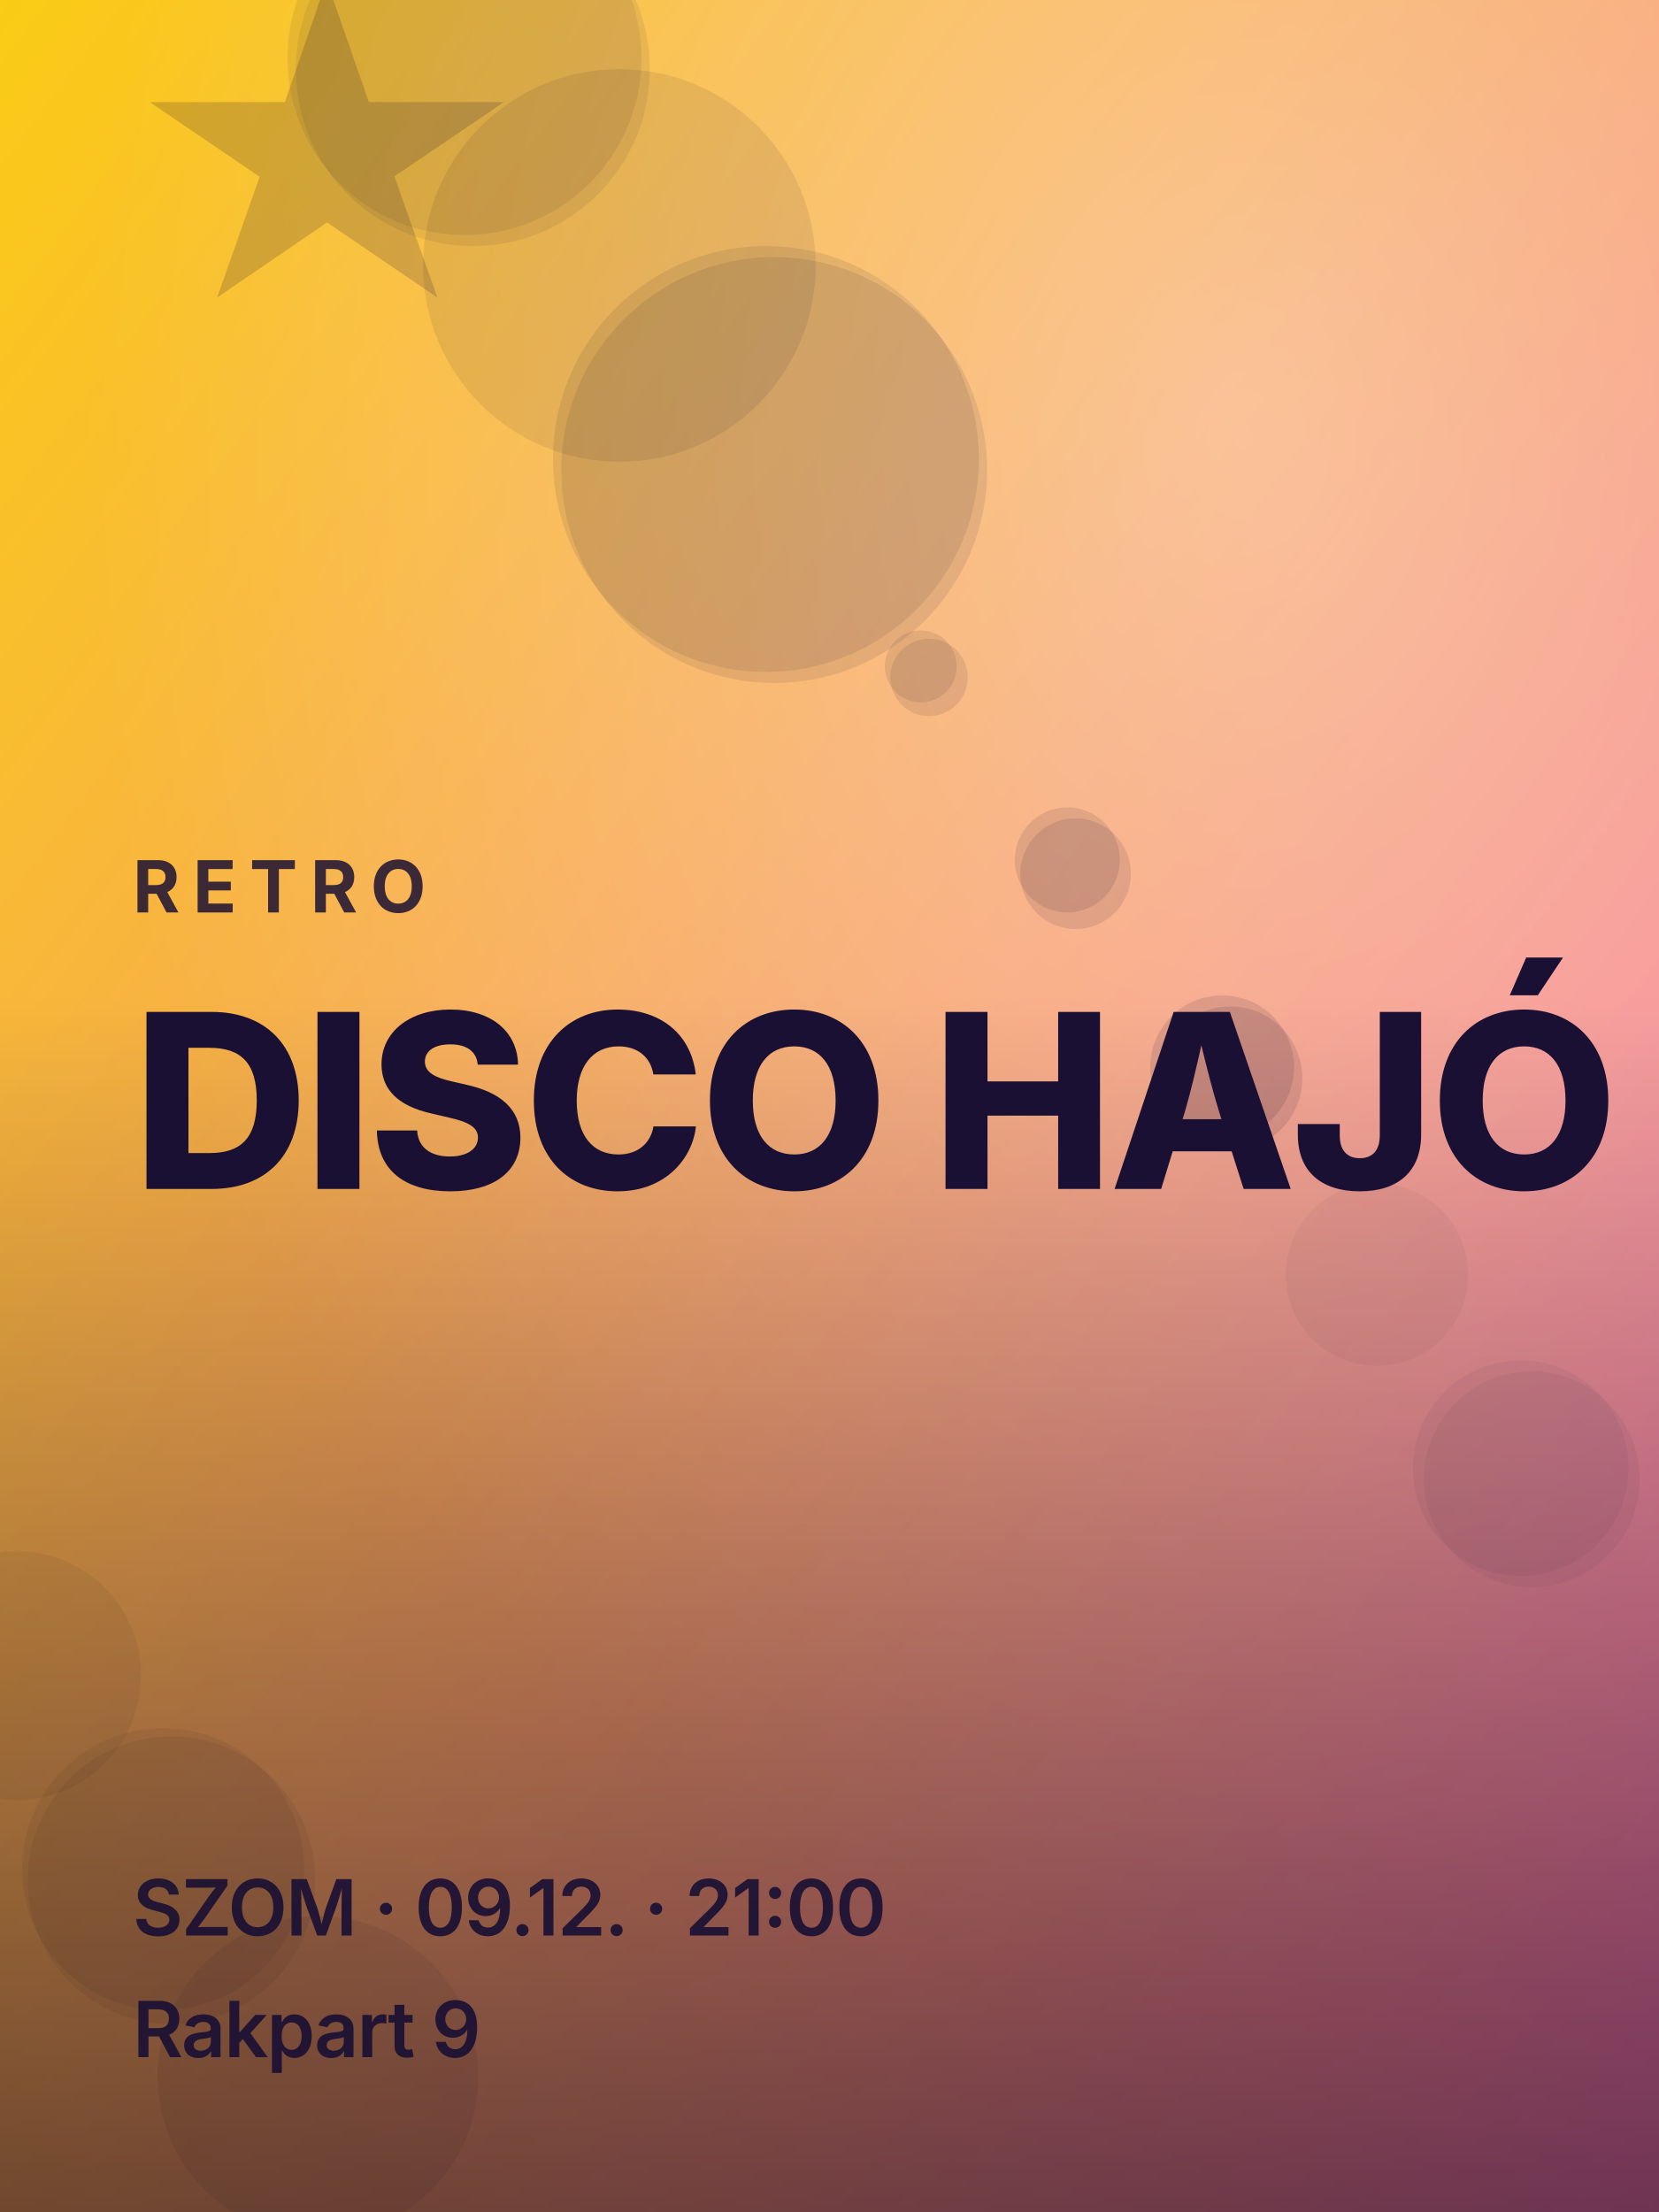
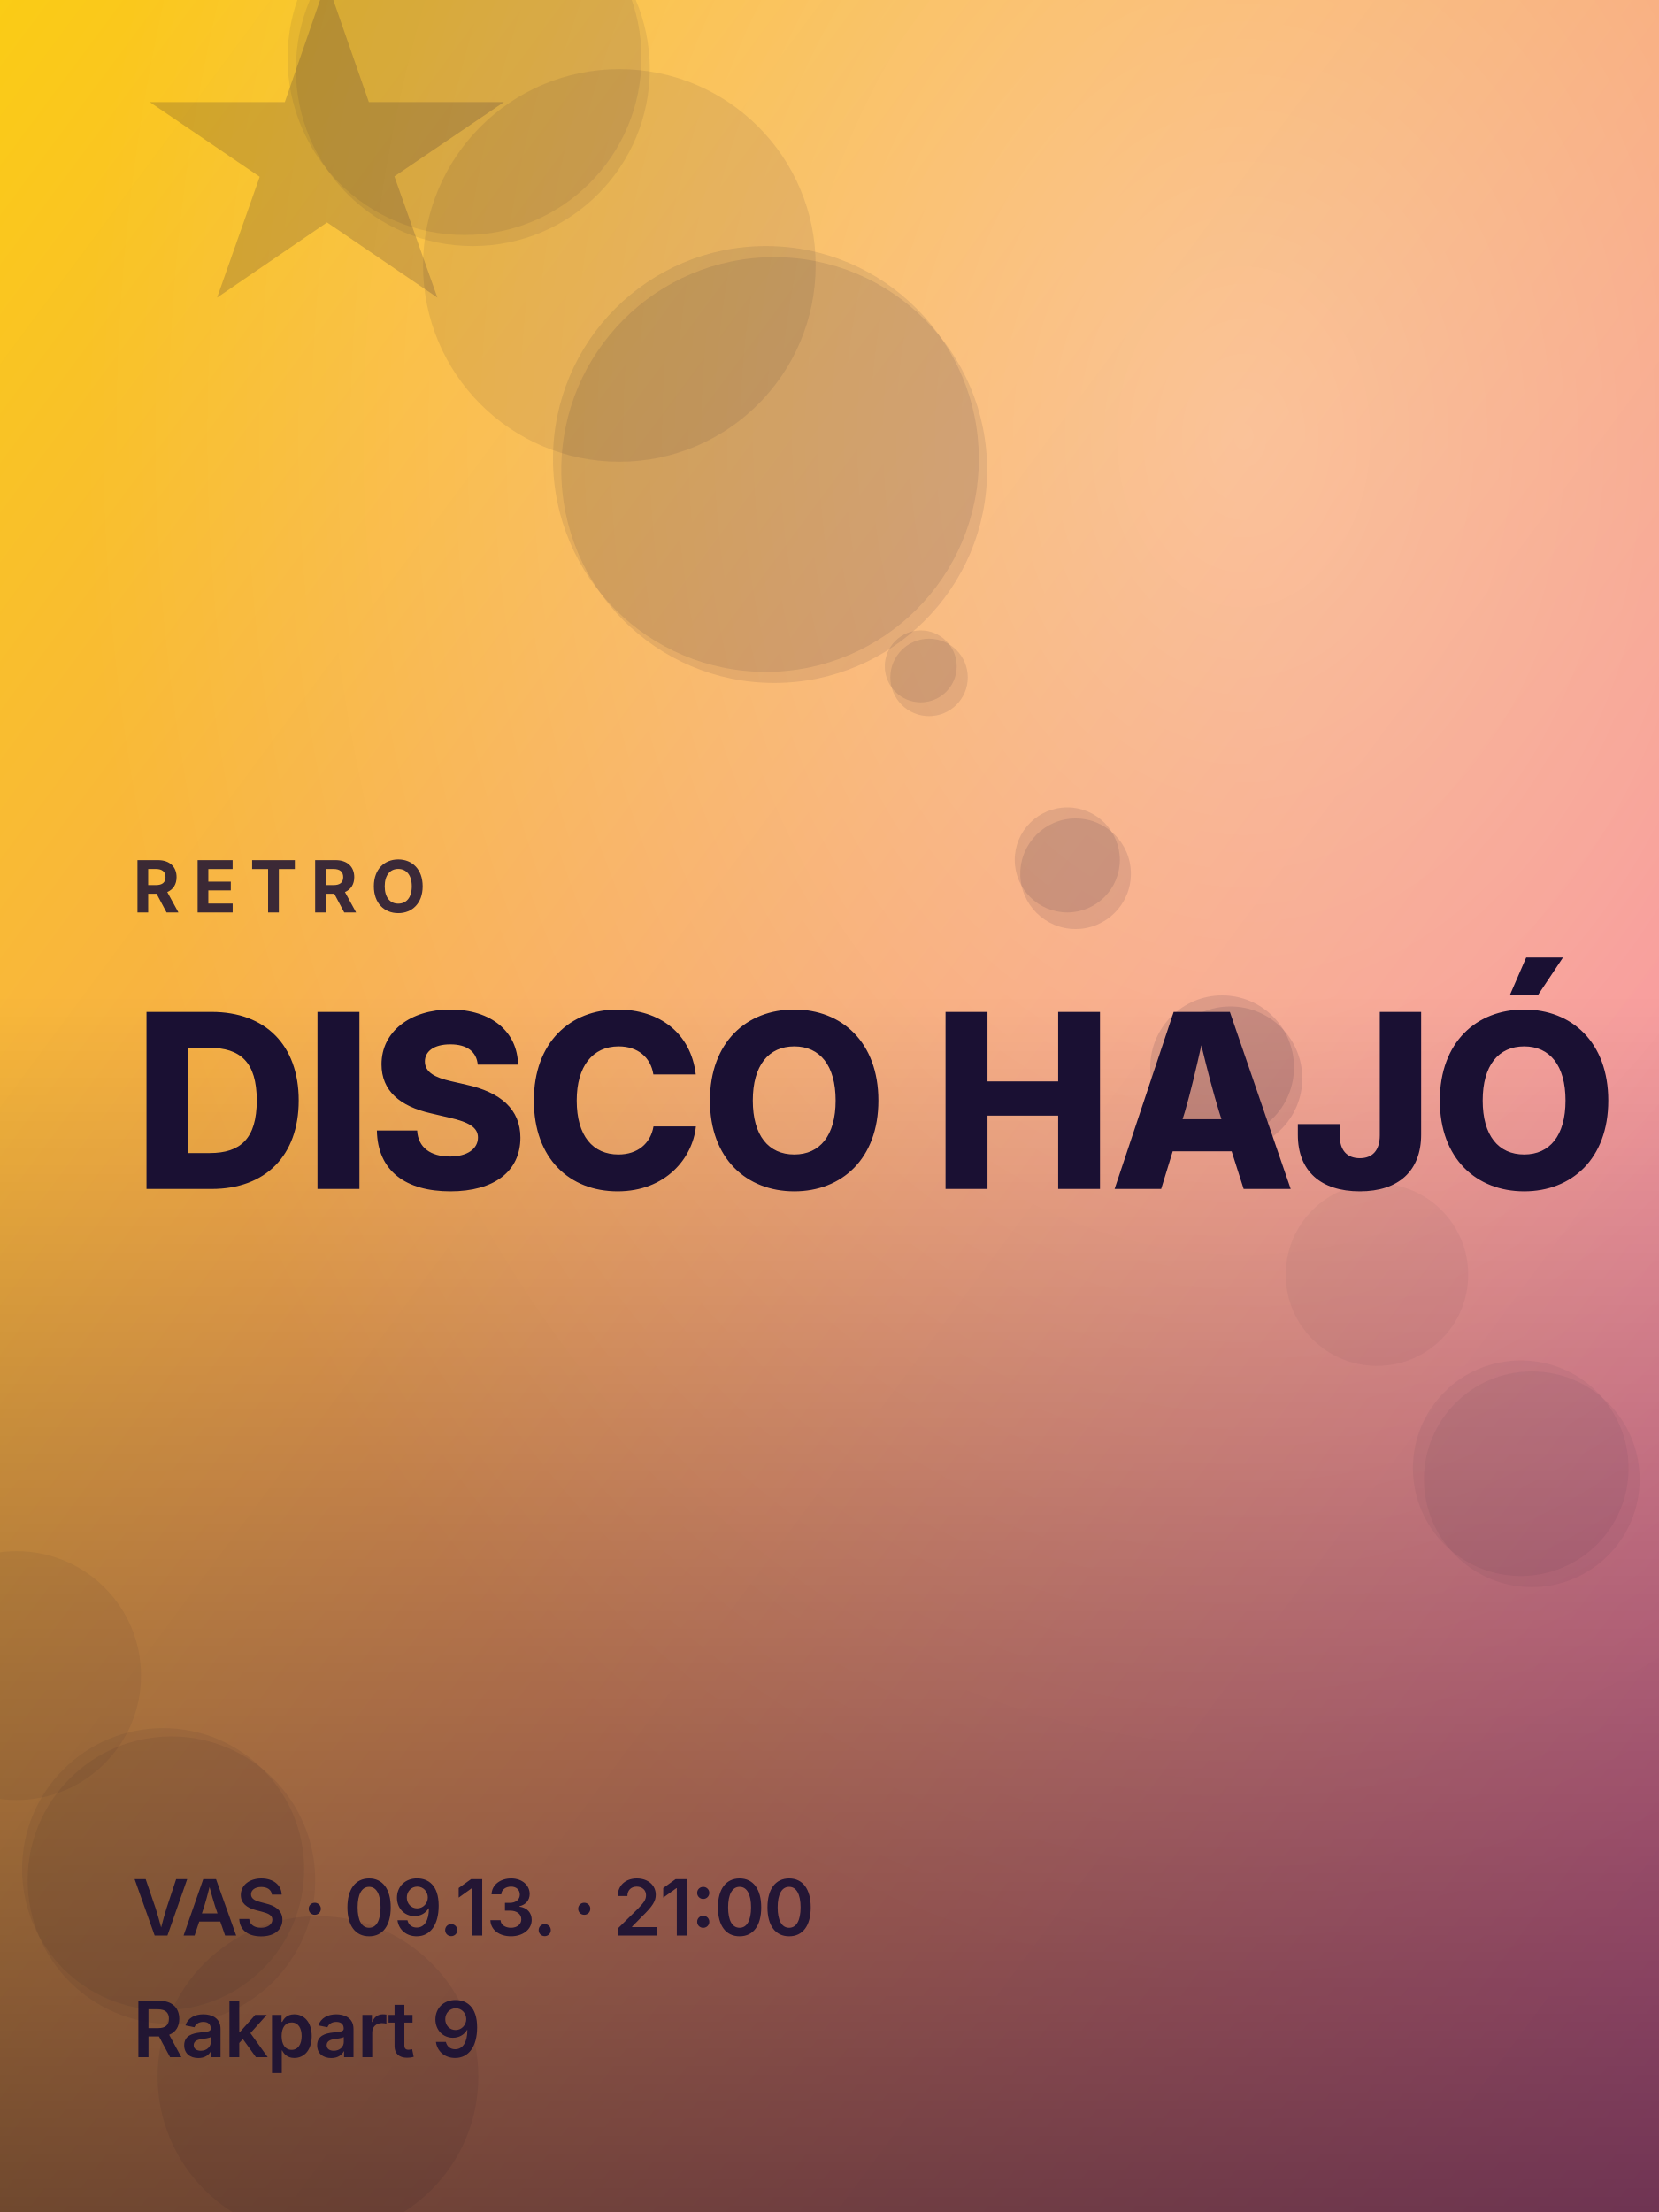
<svg xmlns="http://www.w3.org/2000/svg" viewBox="0 0 600 800" width="600" height="800" role="img" aria-label="Disco Hajó">
  <defs>
    <linearGradient id="bg" x1="0" y1="0" x2="1" y2="1">
      <stop offset="0" stop-color="#facc15" />
      <stop offset="1" stop-color="#f472b6" />
    </linearGradient>
    <radialGradient id="glow" cx="0.75" cy="0.2" r="0.7">
      <stop offset="0" stop-color="#ffffff" stop-opacity="0.35" />
      <stop offset="1" stop-color="#ffffff" stop-opacity="0" />
    </radialGradient>
    <linearGradient id="shade" x1="0" y1="0" x2="0" y2="1">
      <stop offset="0.45" stop-color="#000" stop-opacity="0" />
      <stop offset="1" stop-color="#000" stop-opacity="0.55" />
    </linearGradient>
  </defs>
  <rect width="600" height="800" fill="url(#bg)" />
  <rect width="600" height="800" fill="url(#glow)" />
  <circle cx="386" cy="311" r="19" fill="#1a1033" opacity="0.111" />
  <circle cx="277" cy="166" r="77" fill="#1a1033" opacity="0.096" />
  <circle cx="168" cy="21" r="64" fill="#1a1033" opacity="0.082" />
  <circle cx="59" cy="676" r="51" fill="#1a1033" opacity="0.067" />
  <circle cx="550" cy="531" r="39" fill="#1a1033" opacity="0.053" />
  <circle cx="442" cy="386" r="26" fill="#1a1033" opacity="0.118" />
  <circle cx="333" cy="241" r="13" fill="#1a1033" opacity="0.104" />
  <circle cx="224" cy="96" r="71" fill="#1a1033" opacity="0.089" />
  <circle cx="115" cy="751" r="58" fill="#1a1033" opacity="0.075" />
  <circle cx="6" cy="606" r="45" fill="#1a1033" opacity="0.060" />
  <circle cx="498" cy="461" r="33" fill="#1a1033" opacity="0.045" />
  <circle cx="389" cy="316" r="20" fill="#1a1033" opacity="0.111" />
  <circle cx="280" cy="170" r="77" fill="#1a1033" opacity="0.096" />
  <circle cx="171" cy="25" r="64" fill="#1a1033" opacity="0.082" />
  <circle cx="62" cy="680" r="52" fill="#1a1033" opacity="0.067" />
  <circle cx="554" cy="535" r="39" fill="#1a1033" opacity="0.053" />
  <circle cx="445" cy="390" r="26" fill="#1a1033" opacity="0.118" />
  <circle cx="336" cy="245" r="14" fill="#1a1033" opacity="0.104" />
  <text x="48" y="96" font-size="140" fill="#1a1033" opacity="0.18" font-weight="900">★</text>
  <rect width="600" height="800" fill="url(#shade)" />
  <g fill="#1a1033" font-family="Inter, 'Segoe UI', system-ui, sans-serif" style="letter-spacing:-0.02em">
    <text x="48" y="330" font-size="26" font-weight="700" opacity="0.85" style="letter-spacing:0.18em">RETRO</text>
    <text x="48" y="430" font-size="88" font-weight="800">DISCO HAJÓ</text>
-     <text x="48" y="700" font-size="28" font-weight="600" opacity="0.92">SZOM · 09.12. · 21:00</text>
+     <text x="48" y="700" font-size="28" font-weight="600" opacity="0.92">VAS · 09.13. · 21:00</text>
    <text x="48" y="744" font-size="28" font-weight="600" opacity="0.92">Rakpart 9</text>
  </g>
</svg>
